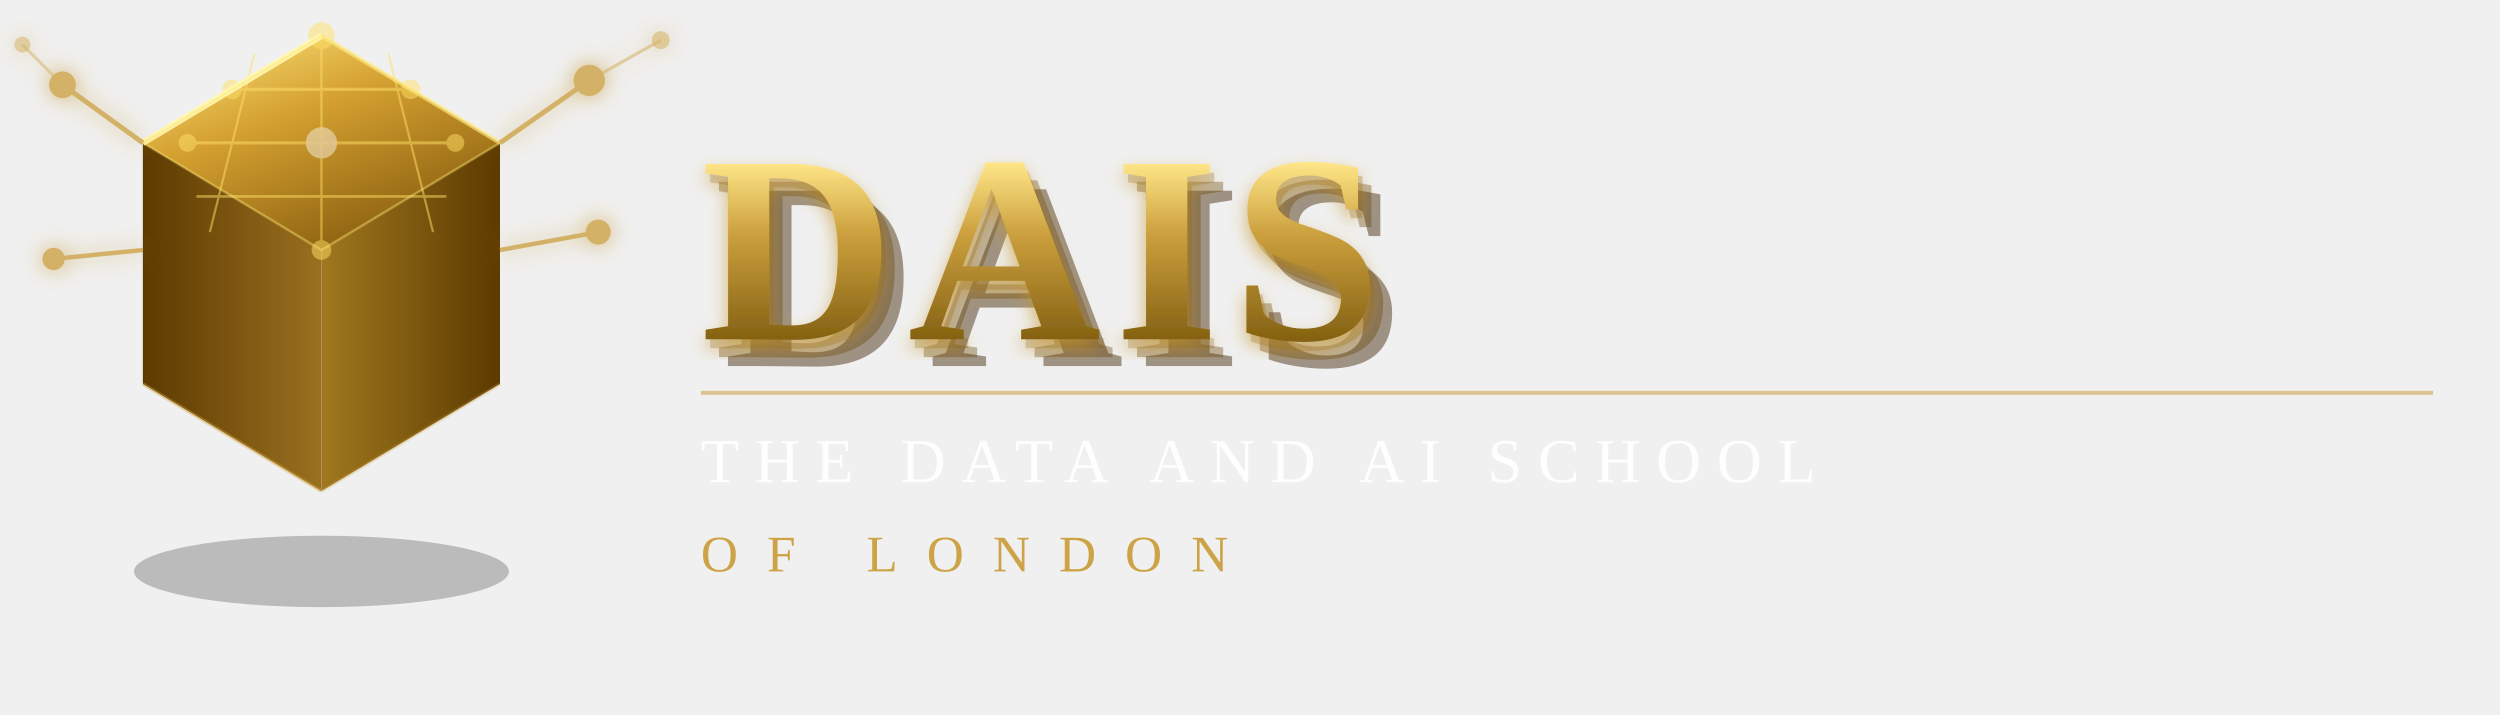
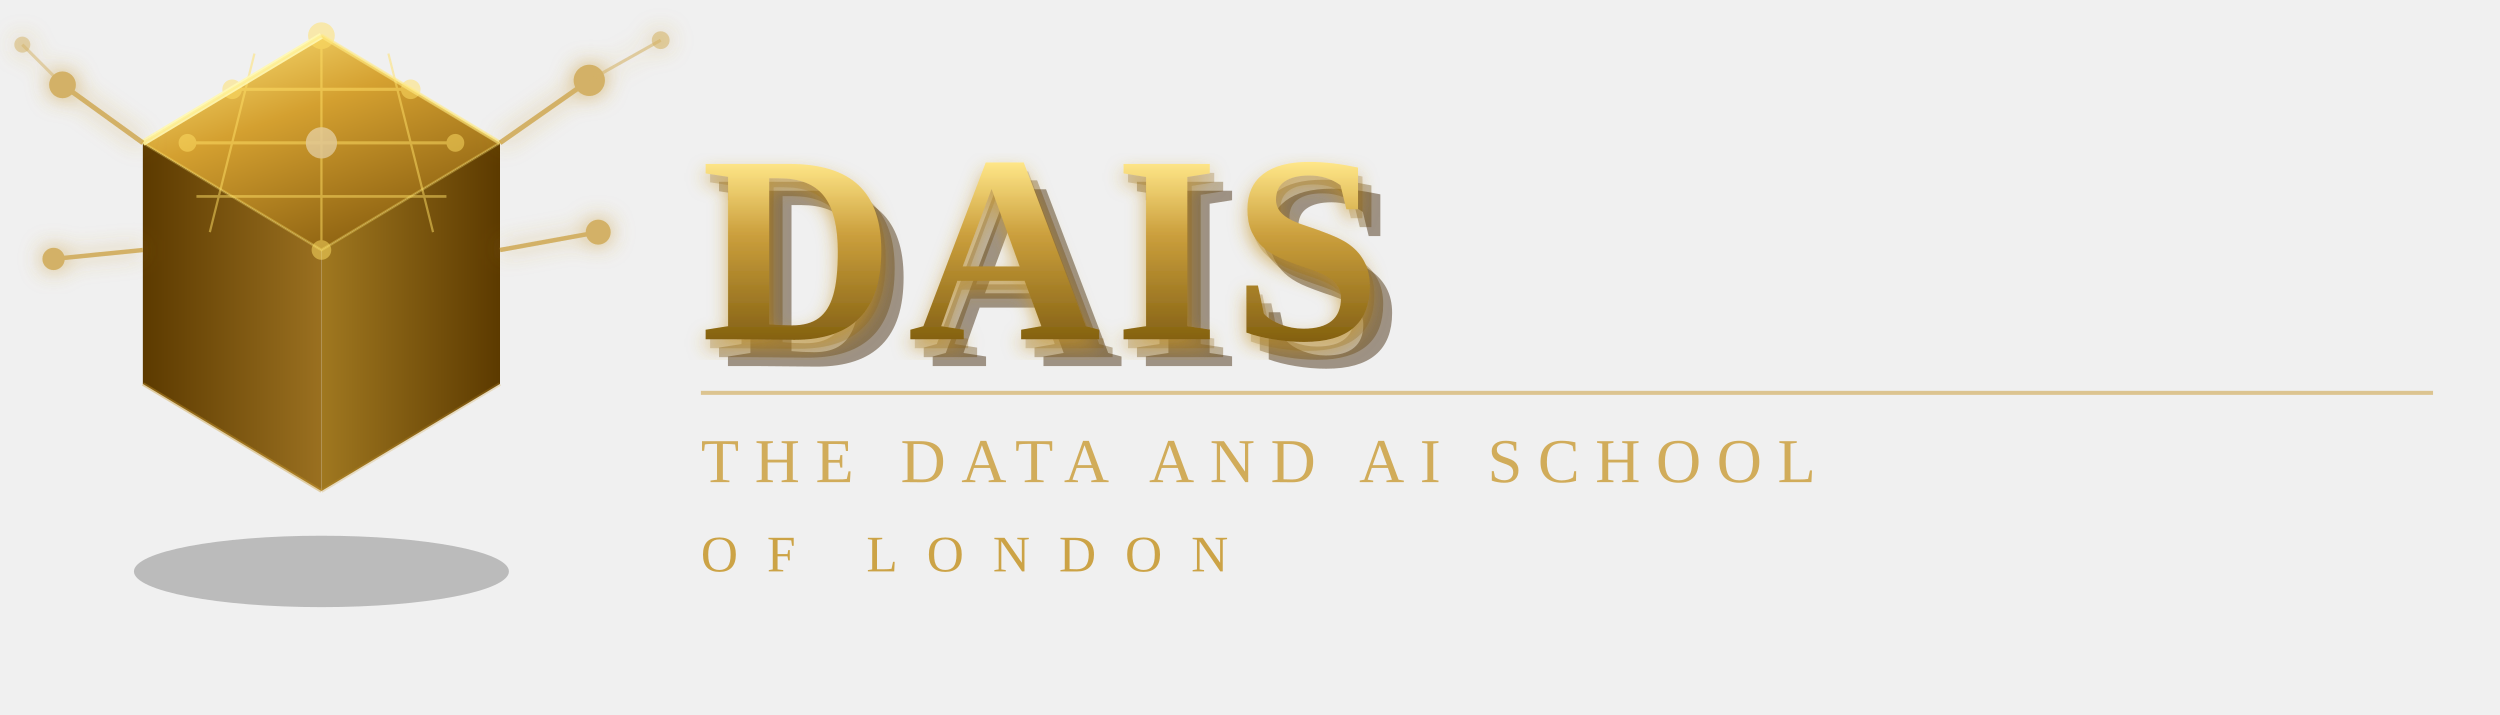
<svg xmlns="http://www.w3.org/2000/svg" viewBox="0 0 560 160" width="560" height="160">
  <defs>
    <linearGradient id="g1" x1="0%" y1="0%" x2="100%" y2="100%">
      <stop offset="0%" stop-color="#FFE066" />
      <stop offset="50%" stop-color="#C89930" />
      <stop offset="100%" stop-color="#8B6010" />
    </linearGradient>
    <linearGradient id="g2" x1="0%" y1="0%" x2="0%" y2="100%">
      <stop offset="0%" stop-color="#FFE580" />
      <stop offset="40%" stop-color="#C89930" />
      <stop offset="100%" stop-color="#7A5500" />
    </linearGradient>
    <linearGradient id="gFace" x1="0%" y1="0%" x2="60%" y2="100%">
      <stop offset="0%" stop-color="#FFE880" />
      <stop offset="45%" stop-color="#D4A030" />
      <stop offset="100%" stop-color="#8B6010" />
    </linearGradient>
    <linearGradient id="gSide" x1="0%" y1="0%" x2="100%" y2="0%">
      <stop offset="0%" stop-color="#5C3A00" />
      <stop offset="100%" stop-color="#9A7020" />
    </linearGradient>
    <linearGradient id="gRight" x1="0%" y1="0%" x2="100%" y2="0%">
      <stop offset="0%" stop-color="#A07820" />
      <stop offset="100%" stop-color="#5C3A00" />
    </linearGradient>
    <filter id="glow">
      <feGaussianBlur stdDeviation="2.5" result="b" />
      <feMerge>
        <feMergeNode in="b" />
        <feMergeNode in="SourceGraphic" />
      </feMerge>
    </filter>
    <filter id="shadow">
      <feDropShadow dx="1" dy="3" stdDeviation="3" flood-color="rgba(0,0,0,0.45)" />
    </filter>
    <filter id="tglow">
      <feDropShadow dx="0" dy="2" stdDeviation="2" flood-color="rgba(200,153,48,0.7)" />
    </filter>
  </defs>
  <ellipse cx="72" cy="128" rx="42" ry="8" fill="rgba(0,0,0,0.22)" />
  <polygon points="112,32 112,86 72,110 72,56" fill="url(#gRight)" />
  <polygon points="32,32 72,56  72,110 32,86" fill="url(#gSide)" />
  <polygon points="32,32 72,8  112,32 72,56" fill="url(#gFace)" />
  <g opacity="0.5">
    <line x1="52" y1="20" x2="92" y2="20" stroke="#FFE066" stroke-width="0.7" />
    <line x1="42" y1="32" x2="102" y2="32" stroke="#FFE066" stroke-width="0.7" />
    <line x1="44" y1="44" x2="100" y2="44" stroke="#FFE066" stroke-width="0.6" />
    <line x1="57" y1="12" x2="47" y2="52" stroke="#FFE066" stroke-width="0.5" />
    <line x1="72" y1="8" x2="72" y2="56" stroke="#FFE066" stroke-width="0.5" />
    <line x1="87" y1="12" x2="97" y2="52" stroke="#FFE066" stroke-width="0.5" />
    <circle cx="72" cy="8" r="3" fill="#FFE066" />
    <circle cx="52" cy="20" r="2.2" fill="#FFE066" />
    <circle cx="92" cy="20" r="2.2" fill="#FFE066" />
    <circle cx="42" cy="32" r="2" fill="#FFE066" />
    <circle cx="72" cy="32" r="3.5" fill="#fff" opacity="0.85" />
    <circle cx="102" cy="32" r="2" fill="#FFE066" />
    <circle cx="72" cy="56" r="2.2" fill="#FFE066" />
  </g>
  <line x1="32" y1="32" x2="72" y2="8" stroke="rgba(255,248,180,0.9)" stroke-width="1.4" />
  <line x1="72" y1="8" x2="112" y2="32" stroke="rgba(255,235,140,0.55)" stroke-width="1" />
  <polygon points="32,32 72,8 112,32 72,56" fill="none" stroke="rgba(255,230,100,0.35)" stroke-width="0.6" />
  <line x1="32" y1="86" x2="72" y2="110" stroke="rgba(200,153,48,0.4)" stroke-width="0.8" />
  <line x1="72" y1="110" x2="112" y2="86" stroke="rgba(200,153,48,0.25)" stroke-width="0.8" />
  <g filter="url(#glow)" opacity="0.72">
    <line x1="112" y1="32" x2="132" y2="18" stroke="#C89930" stroke-width="1.1" />
    <circle cx="132" cy="18" r="3.5" fill="#C89930" />
    <line x1="132" y1="18" x2="148" y2="9" stroke="#C89930" stroke-width="0.7" opacity="0.55" />
    <circle cx="148" cy="9" r="2" fill="#C89930" opacity="0.55" />
    <line x1="112" y1="56" x2="134" y2="52" stroke="#C89930" stroke-width="1" />
    <circle cx="134" cy="52" r="2.8" fill="#C89930" />
    <line x1="32" y1="32" x2="14" y2="19" stroke="#C89930" stroke-width="1.1" />
    <circle cx="14" cy="19" r="3" fill="#C89930" />
    <line x1="14" y1="19" x2="5" y2="10" stroke="#C89930" stroke-width="0.7" opacity="0.5" />
    <circle cx="5" cy="10" r="1.8" fill="#C89930" opacity="0.5" />
    <line x1="32" y1="56" x2="12" y2="58" stroke="#C89930" stroke-width="1" />
    <circle cx="12" cy="58" r="2.5" fill="#C89930" />
  </g>
  <text x="162" y="82" font-family="Georgia,'Times New Roman',serif" font-size="60" font-weight="700" letter-spacing="3" fill="#3A2000" opacity="0.45">DAIS</text>
  <text x="160" y="80" font-family="Georgia,'Times New Roman',serif" font-size="60" font-weight="700" letter-spacing="3" fill="#5C3800" opacity="0.35">DAIS</text>
  <text x="158" y="78" font-family="Georgia,'Times New Roman',serif" font-size="60" font-weight="700" letter-spacing="3" fill="#7A5000" opacity="0.25">DAIS</text>
  <text x="157" y="76" font-family="Georgia,'Times New Roman',serif" font-size="60" font-weight="700" letter-spacing="3" fill="url(#g2)" filter="url(#tglow)">DAIS</text>
  <text x="157" y="76" font-family="Georgia,'Times New Roman',serif" font-size="60" font-weight="700" letter-spacing="3" fill="rgba(255,255,255,0.07)">DAIS</text>
  <line x1="157" y1="88" x2="545" y2="88" stroke="rgba(200,153,48,0.5)" stroke-width="0.9" />
-   <text x="157" y="108" font-family="Georgia,'Times New Roman',serif" font-size="14" letter-spacing="3.5" fill="rgba(255,255,255,0.93)">THE DATA AND AI SCHOOL</text>
+   <text x="157" y="108" font-family="Georgia,'Times New Roman',serif" font-size="14" letter-spacing="3.5" fill="rgba(200,153,48,0.78)">THE DATA AND AI SCHOOL</text>
  <text x="157" y="128" font-family="Georgia,'Times New Roman',serif" font-size="11.5" letter-spacing="6.5" fill="rgba(200,153,48,0.88)">OF LONDON</text>
</svg>
